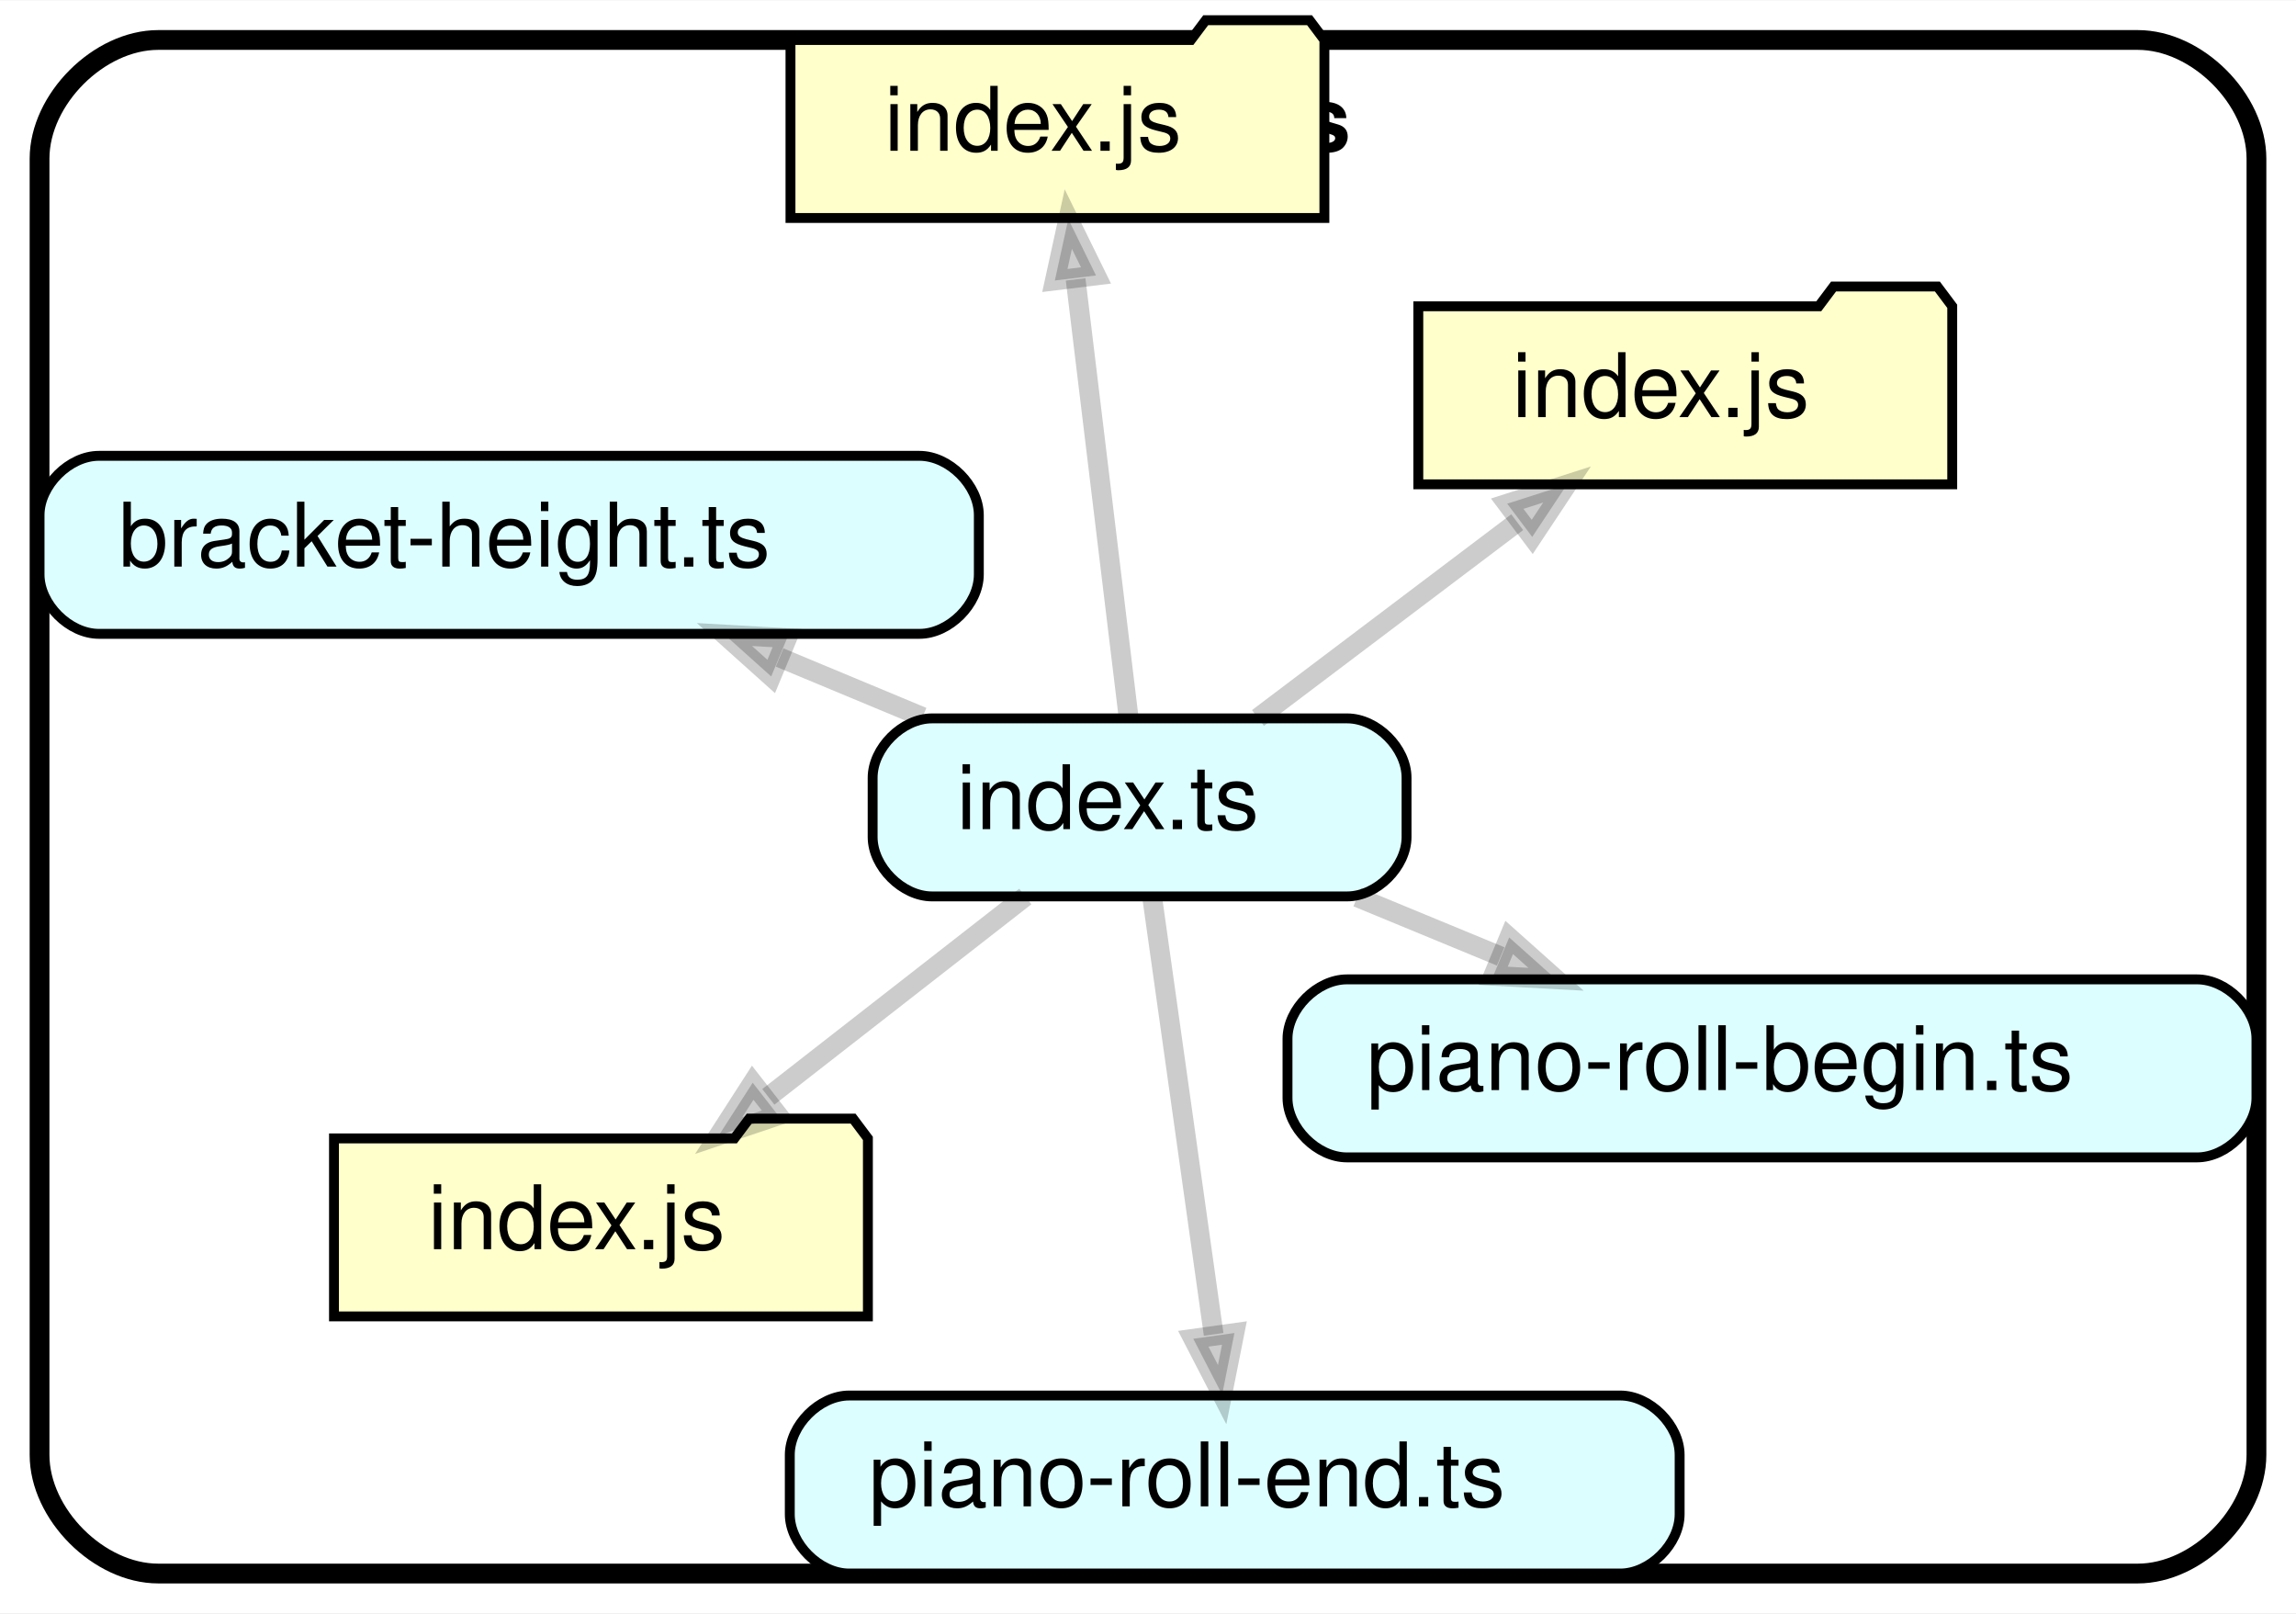
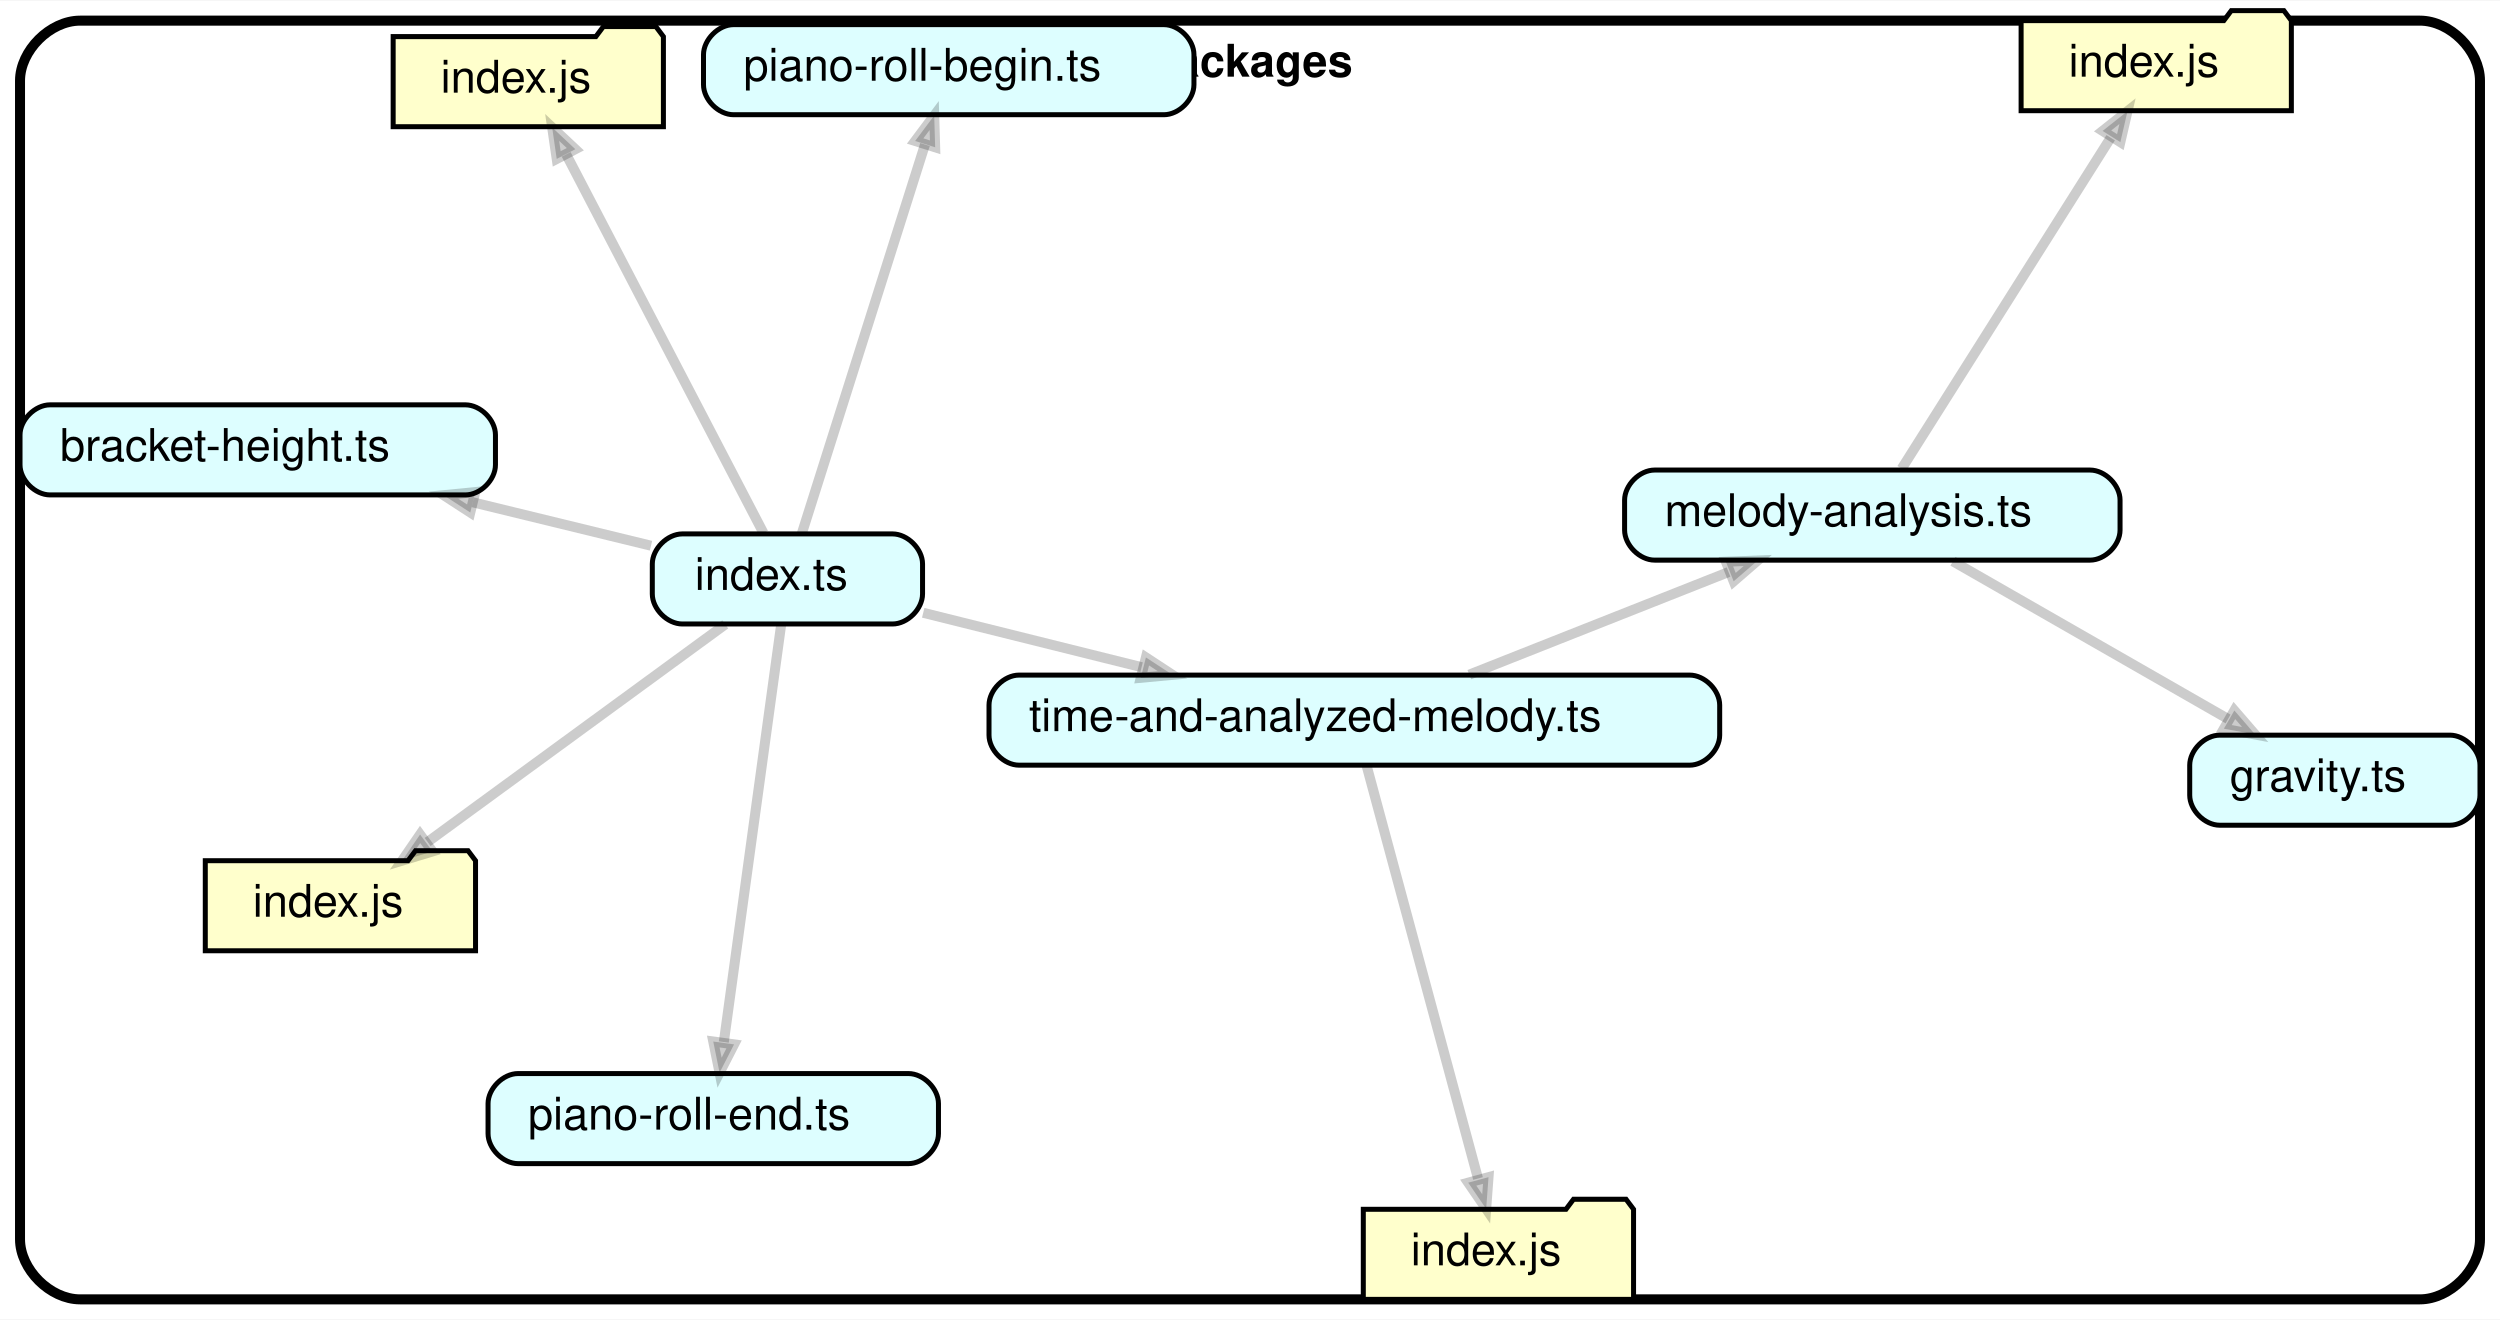
- <svg xmlns="http://www.w3.org/2000/svg" xmlns:xlink="http://www.w3.org/1999/xlink" width="232pt" height="163pt" viewBox="0.00 0.00 232.22 163.07">
-   <g id="graph0" class="graph" transform="scale(1 1) rotate(0) translate(4 159.07)">
-     <polygon fill="white" stroke="transparent" points="-4,4 -4,-159.07 228.22,-159.07 228.22,4 -4,4" />
+ <svg xmlns="http://www.w3.org/2000/svg" xmlns:xlink="http://www.w3.org/1999/xlink" width="500pt" height="264pt" viewBox="0.00 0.00 499.54 263.51">
+   <g id="graph0" class="graph" transform="scale(1 1) rotate(0) translate(4 259.51)">
+     <polygon fill="white" stroke="transparent" points="-4,4 -4,-259.51 495.54,-259.51 495.54,4 -4,4" />
    <g id="clust1" class="cluster">
-       <path fill="#ffffff" stroke="black" stroke-width="2" d="M12,0C12,0 212.22,0 212.22,0 218.22,0 224.22,-6 224.22,-12 224.22,-12 224.22,-143.07 224.22,-143.07 224.22,-149.07 218.22,-155.07 212.22,-155.07 212.22,-155.07 12,-155.07 12,-155.07 6,-155.07 0,-149.07 0,-143.07 0,-143.07 0,-12 0,-12 0,-6 6,0 12,0" />
-       <text text-anchor="middle" x="112.11" y="-143.87" font-family="Helvetica,sans-Serif" font-weight="bold" font-size="9.00">packages</text>
+       <path fill="#ffffff" stroke="black" stroke-width="2" d="M12,0C12,0 479.54,0 479.54,0 485.54,0 491.54,-6 491.54,-12 491.54,-12 491.54,-243.51 491.54,-243.51 491.54,-249.51 485.54,-255.51 479.54,-255.51 479.54,-255.51 12,-255.51 12,-255.51 6,-255.51 0,-249.51 0,-243.51 0,-243.51 0,-12 0,-12 0,-6 6,0 12,0" />
+       <text text-anchor="middle" x="245.77" y="-244.31" font-family="Helvetica,sans-Serif" font-weight="bold" font-size="9.00">packages</text>
    </g>
    <g id="node1" class="node">
      <g id="a_node1">
        <a xlink:href="packages/UI/view-parameters/src/bracket-height.ts" xlink:title="bracket-height.ts">
-           <path fill="#ddfeff" stroke="black" d="M89,-113.02C89,-113.02 6,-113.02 6,-113.02 3,-113.02 0,-110.02 0,-107.02 0,-107.02 0,-101.02 0,-101.02 0,-98.02 3,-95.02 6,-95.02 6,-95.02 89,-95.02 89,-95.02 92,-95.02 95,-98.02 95,-101.02 95,-101.02 95,-107.02 95,-107.02 95,-110.02 92,-113.02 89,-113.02" />
-           <text text-anchor="start" x="8" y="-101.82" font-family="Helvetica,sans-Serif" font-size="9.00">bracket-height.ts</text>
+           <path fill="#ddfeff" stroke="black" d="M89,-178.74C89,-178.74 6,-178.74 6,-178.74 3,-178.74 0,-175.74 0,-172.74 0,-172.74 0,-166.74 0,-166.74 0,-163.74 3,-160.74 6,-160.74 6,-160.74 89,-160.74 89,-160.74 92,-160.74 95,-163.74 95,-166.74 95,-166.74 95,-172.74 95,-172.74 95,-175.74 92,-178.74 89,-178.74" />
+           <text text-anchor="start" x="8" y="-167.54" font-family="Helvetica,sans-Serif" font-size="9.00">bracket-height.ts</text>
        </a>
      </g>
    </g>
    <g id="node2" class="node">
      <g id="a_node2">
        <a xlink:href="packages/UI/view-parameters/src/piano-roll/piano-roll-begin.ts" xlink:title="piano-roll-begin.ts">
-           <path fill="#ddfeff" stroke="black" d="M218.22,-60.08C218.22,-60.08 132.22,-60.08 132.22,-60.08 129.22,-60.08 126.22,-57.08 126.22,-54.08 126.22,-54.08 126.22,-48.08 126.22,-48.08 126.22,-45.08 129.22,-42.08 132.22,-42.08 132.22,-42.08 218.22,-42.08 218.22,-42.08 221.22,-42.08 224.22,-45.08 224.22,-48.08 224.22,-48.08 224.22,-54.08 224.22,-54.08 224.22,-57.08 221.22,-60.08 218.22,-60.08" />
-           <text text-anchor="start" x="134.22" y="-48.88" font-family="Helvetica,sans-Serif" font-size="9.00">piano-roll-begin.ts</text>
+           <path fill="#ddfeff" stroke="black" d="M228.57,-254.71C228.57,-254.71 142.57,-254.71 142.57,-254.71 139.57,-254.71 136.57,-251.71 136.57,-248.71 136.57,-248.71 136.57,-242.71 136.57,-242.71 136.57,-239.71 139.57,-236.71 142.57,-236.71 142.57,-236.71 228.57,-236.71 228.57,-236.71 231.57,-236.71 234.57,-239.71 234.57,-242.71 234.57,-242.71 234.57,-248.71 234.57,-248.71 234.57,-251.71 231.57,-254.71 228.57,-254.71" />
+           <text text-anchor="start" x="144.57" y="-243.51" font-family="Helvetica,sans-Serif" font-size="9.00">piano-roll-begin.ts</text>
        </a>
      </g>
    </g>
    <g id="node3" class="node">
      <g id="a_node3">
        <a xlink:href="packages/UI/view-parameters/src/piano-roll/piano-roll-end.ts" xlink:title="piano-roll-end.ts">
-           <path fill="#ddfeff" stroke="black" d="M159.88,-18C159.88,-18 81.88,-18 81.88,-18 78.88,-18 75.88,-15 75.88,-12 75.88,-12 75.88,-6 75.88,-6 75.88,-3 78.88,0 81.88,0 81.88,0 159.88,0 159.88,0 162.88,0 165.88,-3 165.88,-6 165.88,-6 165.88,-12 165.88,-12 165.88,-15 162.88,-18 159.88,-18" />
-           <text text-anchor="start" x="83.88" y="-6.8" font-family="Helvetica,sans-Serif" font-size="9.00">piano-roll-end.ts</text>
+           <path fill="#ddfeff" stroke="black" d="M177.52,-45.12C177.52,-45.12 99.52,-45.12 99.52,-45.12 96.52,-45.12 93.52,-42.12 93.52,-39.12 93.52,-39.12 93.52,-33.12 93.52,-33.12 93.52,-30.12 96.52,-27.12 99.52,-27.12 99.52,-27.12 177.52,-27.12 177.52,-27.12 180.52,-27.12 183.52,-30.12 183.52,-33.12 183.52,-33.12 183.52,-39.12 183.52,-39.12 183.52,-42.12 180.52,-45.12 177.52,-45.12" />
+           <text text-anchor="start" x="101.52" y="-33.92" font-family="Helvetica,sans-Serif" font-size="9.00">piano-roll-end.ts</text>
        </a>
      </g>
    </g>
    <g id="node4" class="node">
      <g id="a_node4">
+         <a xlink:href="packages/cognitive-theory-of-music/irm/dist/index.js" xlink:title="index.js">
+           <polygon fill="#ffffcc" stroke="black" points="453.85,-255.51 452.35,-257.51 441.85,-257.51 440.35,-255.51 399.85,-255.51 399.85,-237.51 453.85,-237.51 453.85,-255.51" />
+           <text text-anchor="start" x="409.35" y="-244.31" font-family="Helvetica,sans-Serif" font-size="9.00">index.js</text>
+         </a>
+       </g>
+     </g>
+     <g id="node5" class="node">
+       <g id="a_node5">
        <a xlink:href="packages/music-structure/analyzed-data-container/index.ts" xlink:title="index.ts">
-           <path fill="#ddfeff" stroke="black" d="M132.26,-86.47C132.26,-86.47 90.26,-86.47 90.26,-86.47 87.26,-86.47 84.26,-83.47 84.26,-80.47 84.26,-80.47 84.26,-74.47 84.26,-74.47 84.26,-71.47 87.26,-68.47 90.26,-68.47 90.26,-68.47 132.26,-68.47 132.26,-68.47 135.26,-68.47 138.26,-71.47 138.26,-74.47 138.26,-74.47 138.26,-80.47 138.26,-80.47 138.26,-83.47 135.26,-86.47 132.26,-86.47" />
-           <text text-anchor="start" x="92.76" y="-75.27" font-family="Helvetica,sans-Serif" font-size="9.00">index.ts</text>
+           <path fill="#ddfeff" stroke="black" d="M174.34,-152.95C174.34,-152.95 132.34,-152.95 132.34,-152.95 129.34,-152.95 126.34,-149.95 126.34,-146.95 126.34,-146.95 126.34,-140.95 126.34,-140.95 126.34,-137.95 129.34,-134.95 132.34,-134.95 132.34,-134.95 174.34,-134.95 174.34,-134.95 177.34,-134.95 180.34,-137.95 180.34,-140.95 180.34,-140.95 180.34,-146.95 180.34,-146.95 180.34,-149.95 177.34,-152.95 174.34,-152.95" />
+           <text text-anchor="start" x="134.84" y="-141.75" font-family="Helvetica,sans-Serif" font-size="9.00">index.ts</text>
        </a>
      </g>
    </g>
    <g id="edge4" class="edge">
-       <path fill="none" stroke="#000000" stroke-width="2" stroke-opacity="0.2" d="M89.31,-86.61C84.65,-88.55 79.68,-90.62 74.85,-92.63" />
-       <polygon fill="#000000" fill-opacity="0.2" stroke="#000000" stroke-width="2" stroke-opacity="0.2" points="74,-90.71 69.27,-94.95 75.61,-94.59 74,-90.71" />
+       <path fill="none" stroke="#000000" stroke-width="2" stroke-opacity="0.2" d="M126.08,-150.59C115.24,-153.23 102.5,-156.34 90.47,-159.27" />
+       <polygon fill="#000000" fill-opacity="0.2" stroke="#000000" stroke-width="2" stroke-opacity="0.2" points="89.97,-157.23 84.64,-160.69 90.96,-161.31 89.97,-157.23" />
    </g>
    <g id="edge5" class="edge">
-       <path fill="none" stroke="#000000" stroke-width="2" stroke-opacity="0.2" d="M133.27,-68.39C137.94,-66.46 142.93,-64.4 147.78,-62.4" />
-       <polygon fill="#000000" fill-opacity="0.2" stroke="#000000" stroke-width="2" stroke-opacity="0.2" points="148.64,-64.32 153.38,-60.09 147.03,-60.44 148.64,-64.32" />
+       <path fill="none" stroke="#000000" stroke-width="2" stroke-opacity="0.2" d="M156.2,-152.98C161.75,-170.51 174.04,-209.31 180.83,-230.75" />
+       <polygon fill="#000000" fill-opacity="0.2" stroke="#000000" stroke-width="2" stroke-opacity="0.2" points="178.86,-231.46 182.67,-236.55 182.86,-230.2 178.86,-231.46" />
    </g>
    <g id="edge6" class="edge">
-       <path fill="none" stroke="#000000" stroke-width="2" stroke-opacity="0.2" d="M112.55,-68.24C114.14,-56.94 116.85,-37.67 118.75,-24.18" />
-       <polygon fill="#000000" fill-opacity="0.2" stroke="#000000" stroke-width="2" stroke-opacity="0.2" points="120.85,-24.32 119.61,-18.09 116.69,-23.74 120.85,-24.32" />
+       <path fill="none" stroke="#000000" stroke-width="2" stroke-opacity="0.2" d="M152.08,-134.75C149.53,-116.21 143.75,-74.17 140.63,-51.42" />
+       <polygon fill="#000000" fill-opacity="0.2" stroke="#000000" stroke-width="2" stroke-opacity="0.2" points="142.68,-50.95 139.78,-45.29 138.52,-51.52 142.68,-50.95" />
    </g>
-     <g id="node5" class="node">
-       <g id="a_node5">
+     <g id="node6" class="node">
+       <g id="a_node6">
        <a xlink:href="packages/music-structure/beat/beat-estimation/dist/index.js" xlink:title="index.js">
-           <polygon fill="#ffffcc" stroke="black" points="193.45,-128.14 191.95,-130.14 181.45,-130.14 179.95,-128.14 139.45,-128.14 139.45,-110.14 193.45,-110.14 193.45,-128.14" />
-           <text text-anchor="start" x="148.95" y="-116.94" font-family="Helvetica,sans-Serif" font-size="9.00">index.js</text>
+           <polygon fill="#ffffcc" stroke="black" points="128.56,-252.32 127.06,-254.32 116.56,-254.32 115.06,-252.32 74.56,-252.32 74.56,-234.32 128.56,-234.32 128.56,-252.32" />
+           <text text-anchor="start" x="84.06" y="-241.12" font-family="Helvetica,sans-Serif" font-size="9.00">index.js</text>
        </a>
      </g>
    </g>
    <g id="edge1" class="edge">
-       <path fill="none" stroke="#000000" stroke-width="2" stroke-opacity="0.2" d="M123.23,-86.51C130.9,-92.3 140.96,-99.9 149.45,-106.31" />
-       <polygon fill="#000000" fill-opacity="0.2" stroke="#000000" stroke-width="2" stroke-opacity="0.2" points="148.44,-108.18 154.49,-110.12 150.97,-104.82 148.44,-108.18" />
+       <path fill="none" stroke="#000000" stroke-width="2" stroke-opacity="0.2" d="M148.56,-153.12C139.54,-170.42 119.96,-208.01 109.13,-228.79" />
+       <polygon fill="#000000" fill-opacity="0.2" stroke="#000000" stroke-width="2" stroke-opacity="0.2" points="107.24,-227.88 106.33,-234.17 110.96,-229.82 107.24,-227.88" />
    </g>
-     <g id="node6" class="node">
-       <g id="a_node6">
+     <g id="node7" class="node">
+       <g id="a_node7">
        <a xlink:href="packages/music-structure/chord/chord-analyze/dist/index.js" xlink:title="index.js">
-           <polygon fill="#ffffcc" stroke="black" points="129.95,-155.07 128.45,-157.07 117.95,-157.07 116.45,-155.07 75.95,-155.07 75.95,-137.07 129.95,-137.07 129.95,-155.07" />
-           <text text-anchor="start" x="85.45" y="-143.87" font-family="Helvetica,sans-Serif" font-size="9.00">index.js</text>
+           <polygon fill="#ffffcc" stroke="black" points="91.02,-87.65 89.52,-89.65 79.02,-89.65 77.52,-87.65 37.02,-87.65 37.02,-69.65 91.02,-69.65 91.02,-87.65" />
+           <text text-anchor="start" x="46.52" y="-76.45" font-family="Helvetica,sans-Serif" font-size="9.00">index.js</text>
        </a>
      </g>
    </g>
    <g id="edge2" class="edge">
-       <path fill="none" stroke="#000000" stroke-width="2" stroke-opacity="0.2" d="M110.13,-86.72C108.76,-98.03 106.42,-117.34 104.79,-130.86" />
-       <polygon fill="#000000" fill-opacity="0.2" stroke="#000000" stroke-width="2" stroke-opacity="0.2" points="102.69,-130.75 104.05,-136.96 106.85,-131.26 102.69,-130.75" />
+       <path fill="none" stroke="#000000" stroke-width="2" stroke-opacity="0.2" d="M140.92,-134.87C125.46,-123.56 98.95,-104.18 81.45,-91.4" />
+       <polygon fill="#000000" fill-opacity="0.2" stroke="#000000" stroke-width="2" stroke-opacity="0.2" points="82.42,-89.5 76.34,-87.66 79.94,-92.89 82.42,-89.5" />
    </g>
-     <g id="node7" class="node">
-       <g id="a_node7">
-         <a xlink:href="packages/music-structure/melody/melody-analyze/dist/index.js" xlink:title="index.js">
-           <polygon fill="#ffffcc" stroke="black" points="83.78,-44 82.28,-46 71.78,-46 70.28,-44 29.78,-44 29.78,-26 83.78,-26 83.78,-44" />
-           <text text-anchor="start" x="39.28" y="-32.8" font-family="Helvetica,sans-Serif" font-size="9.00">index.js</text>
+     <g id="node8" class="node">
+       <g id="a_node8">
+         <a xlink:href="packages/music-structure/melody/melody-analyze/src/time-and-analyzed-melody.ts" xlink:title="time-and-analyzed-melody.ts">
+           <path fill="#ddfeff" stroke="black" d="M333.62,-124.74C333.62,-124.74 199.62,-124.74 199.62,-124.74 196.62,-124.74 193.62,-121.74 193.62,-118.74 193.62,-118.74 193.62,-112.74 193.62,-112.74 193.62,-109.74 196.62,-106.74 199.62,-106.74 199.62,-106.74 333.62,-106.74 333.62,-106.74 336.62,-106.74 339.62,-109.74 339.62,-112.74 339.62,-112.74 339.62,-118.74 339.62,-118.74 339.62,-121.74 336.62,-124.74 333.62,-124.74" />
+           <text text-anchor="start" x="201.62" y="-113.54" font-family="Helvetica,sans-Serif" font-size="9.00">time-and-analyzed-melody.ts</text>
        </a>
      </g>
    </g>
    <g id="edge3" class="edge">
-       <path fill="none" stroke="#000000" stroke-width="2" stroke-opacity="0.2" d="M99.7,-68.46C92.15,-62.58 82.16,-54.79 73.71,-48.2" />
-       <polygon fill="#000000" fill-opacity="0.2" stroke="#000000" stroke-width="2" stroke-opacity="0.2" points="74.71,-46.32 68.69,-44.29 72.13,-49.63 74.71,-46.32" />
+       <path fill="none" stroke="#000000" stroke-width="2" stroke-opacity="0.2" d="M180.47,-137.19C193.53,-133.94 209.49,-129.96 224.11,-126.32" />
+       <polygon fill="#000000" fill-opacity="0.2" stroke="#000000" stroke-width="2" stroke-opacity="0.2" points="224.97,-128.27 230.28,-124.79 223.95,-124.2 224.97,-128.27" />
+     </g>
+     <g id="node10" class="node">
+       <g id="a_node10">
+         <a xlink:href="packages/music-structure/melody/melody-analyze/src/melody-analysis.ts" xlink:title="melody-analysis.ts">
+           <path fill="#ddfeff" stroke="black" d="M413.62,-165.71C413.62,-165.71 326.62,-165.71 326.62,-165.71 323.62,-165.71 320.62,-162.71 320.62,-159.71 320.62,-159.71 320.62,-153.71 320.62,-153.71 320.62,-150.71 323.62,-147.71 326.62,-147.71 326.62,-147.71 413.62,-147.71 413.62,-147.71 416.62,-147.71 419.62,-150.71 419.62,-153.71 419.62,-153.71 419.62,-159.71 419.62,-159.71 419.62,-162.71 416.62,-165.71 413.62,-165.71" />
+           <text text-anchor="start" x="328.62" y="-154.51" font-family="Helvetica,sans-Serif" font-size="9.00">melody-analysis.ts</text>
+         </a>
+       </g>
+     </g>
+     <g id="edge9" class="edge">
+       <path fill="none" stroke="#000000" stroke-width="2" stroke-opacity="0.2" d="M289.59,-124.83C304.87,-130.88 325.05,-138.87 341.39,-145.33" />
+       <polygon fill="#000000" fill-opacity="0.2" stroke="#000000" stroke-width="2" stroke-opacity="0.2" points="340.86,-147.39 347.22,-147.64 342.41,-143.48 340.86,-147.39" />
+     </g>
+     <g id="node11" class="node">
+       <g id="a_node11">
+         <a xlink:href="packages/util/time-and/dist/index.js" xlink:title="index.js">
+           <polygon fill="#ffffcc" stroke="black" points="322.41,-18 320.91,-20 310.41,-20 308.91,-18 268.41,-18 268.41,0 322.41,0 322.41,-18" />
+           <text text-anchor="start" x="277.91" y="-6.8" font-family="Helvetica,sans-Serif" font-size="9.00">index.js</text>
+         </a>
+       </g>
+     </g>
+     <g id="edge10" class="edge">
+       <path fill="none" stroke="#000000" stroke-width="2" stroke-opacity="0.2" d="M269.07,-106.64C274.03,-88.28 285.25,-46.66 291.33,-24.15" />
+       <polygon fill="#000000" fill-opacity="0.2" stroke="#000000" stroke-width="2" stroke-opacity="0.2" points="293.43,-24.42 292.96,-18.08 289.37,-23.32 293.43,-24.42" />
+     </g>
+     <g id="node9" class="node">
+       <g id="a_node9">
+         <a xlink:href="packages/music-structure/melody/melody-analyze/src/gravity.ts" xlink:title="gravity.ts">
+           <path fill="#ddfeff" stroke="black" d="M485.54,-112.74C485.54,-112.74 439.54,-112.74 439.54,-112.74 436.54,-112.74 433.54,-109.74 433.54,-106.74 433.54,-106.74 433.54,-100.74 433.54,-100.74 433.54,-97.74 436.54,-94.74 439.54,-94.74 439.54,-94.74 485.54,-94.74 485.54,-94.74 488.54,-94.74 491.54,-97.74 491.54,-100.74 491.54,-100.74 491.54,-106.74 491.54,-106.74 491.54,-109.74 488.54,-112.74 485.54,-112.74" />
+           <text text-anchor="start" x="441.54" y="-101.54" font-family="Helvetica,sans-Serif" font-size="9.00">gravity.ts</text>
+         </a>
+       </g>
+     </g>
+     <g id="edge8" class="edge">
+       <path fill="none" stroke="#000000" stroke-width="2" stroke-opacity="0.2" d="M375.98,-165.98C385.88,-181.66 406,-213.51 417.75,-232.11" />
+       <polygon fill="#000000" fill-opacity="0.2" stroke="#000000" stroke-width="2" stroke-opacity="0.2" points="416.13,-233.47 421.11,-237.42 419.68,-231.23 416.13,-233.47" />
+     </g>
+     <g id="edge7" class="edge">
+       <path fill="none" stroke="#000000" stroke-width="2" stroke-opacity="0.2" d="M386.22,-147.48C401.46,-138.75 424.44,-125.58 441.2,-115.97" />
+       <polygon fill="#000000" fill-opacity="0.2" stroke="#000000" stroke-width="2" stroke-opacity="0.2" points="442.46,-117.67 446.62,-112.86 440.37,-114.03 442.46,-117.67" />
    </g>
  </g>
</svg>
